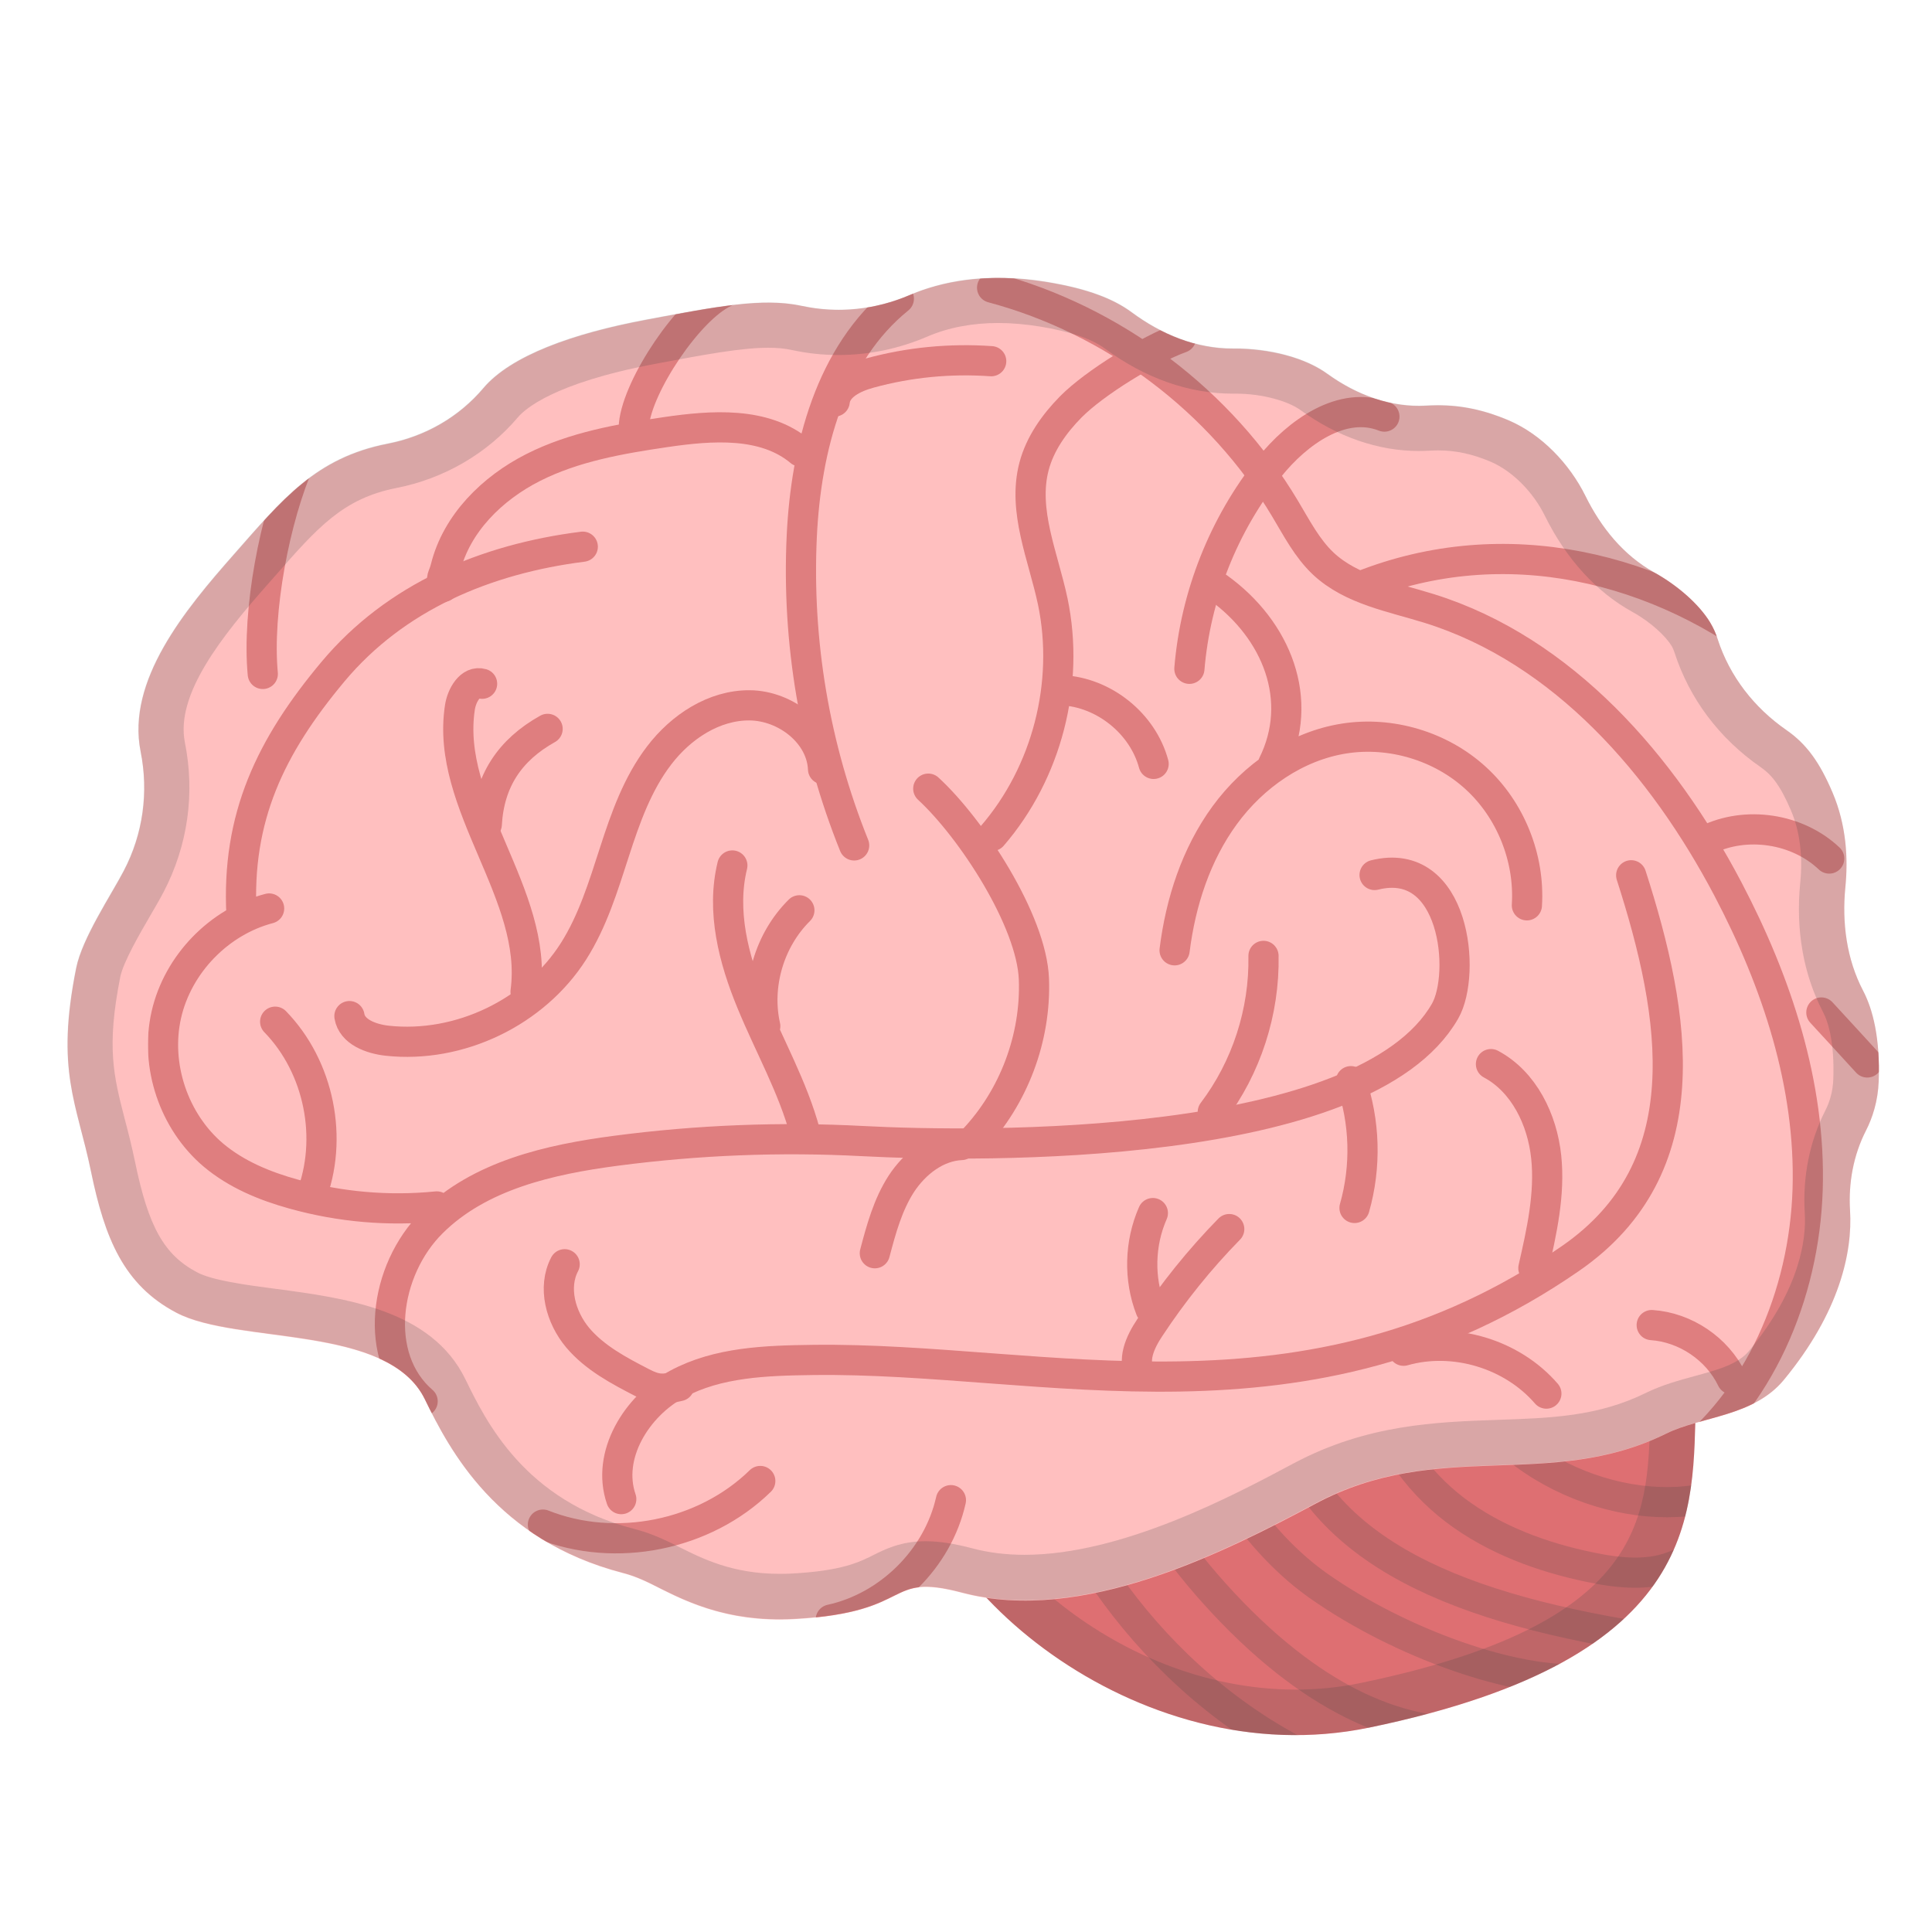
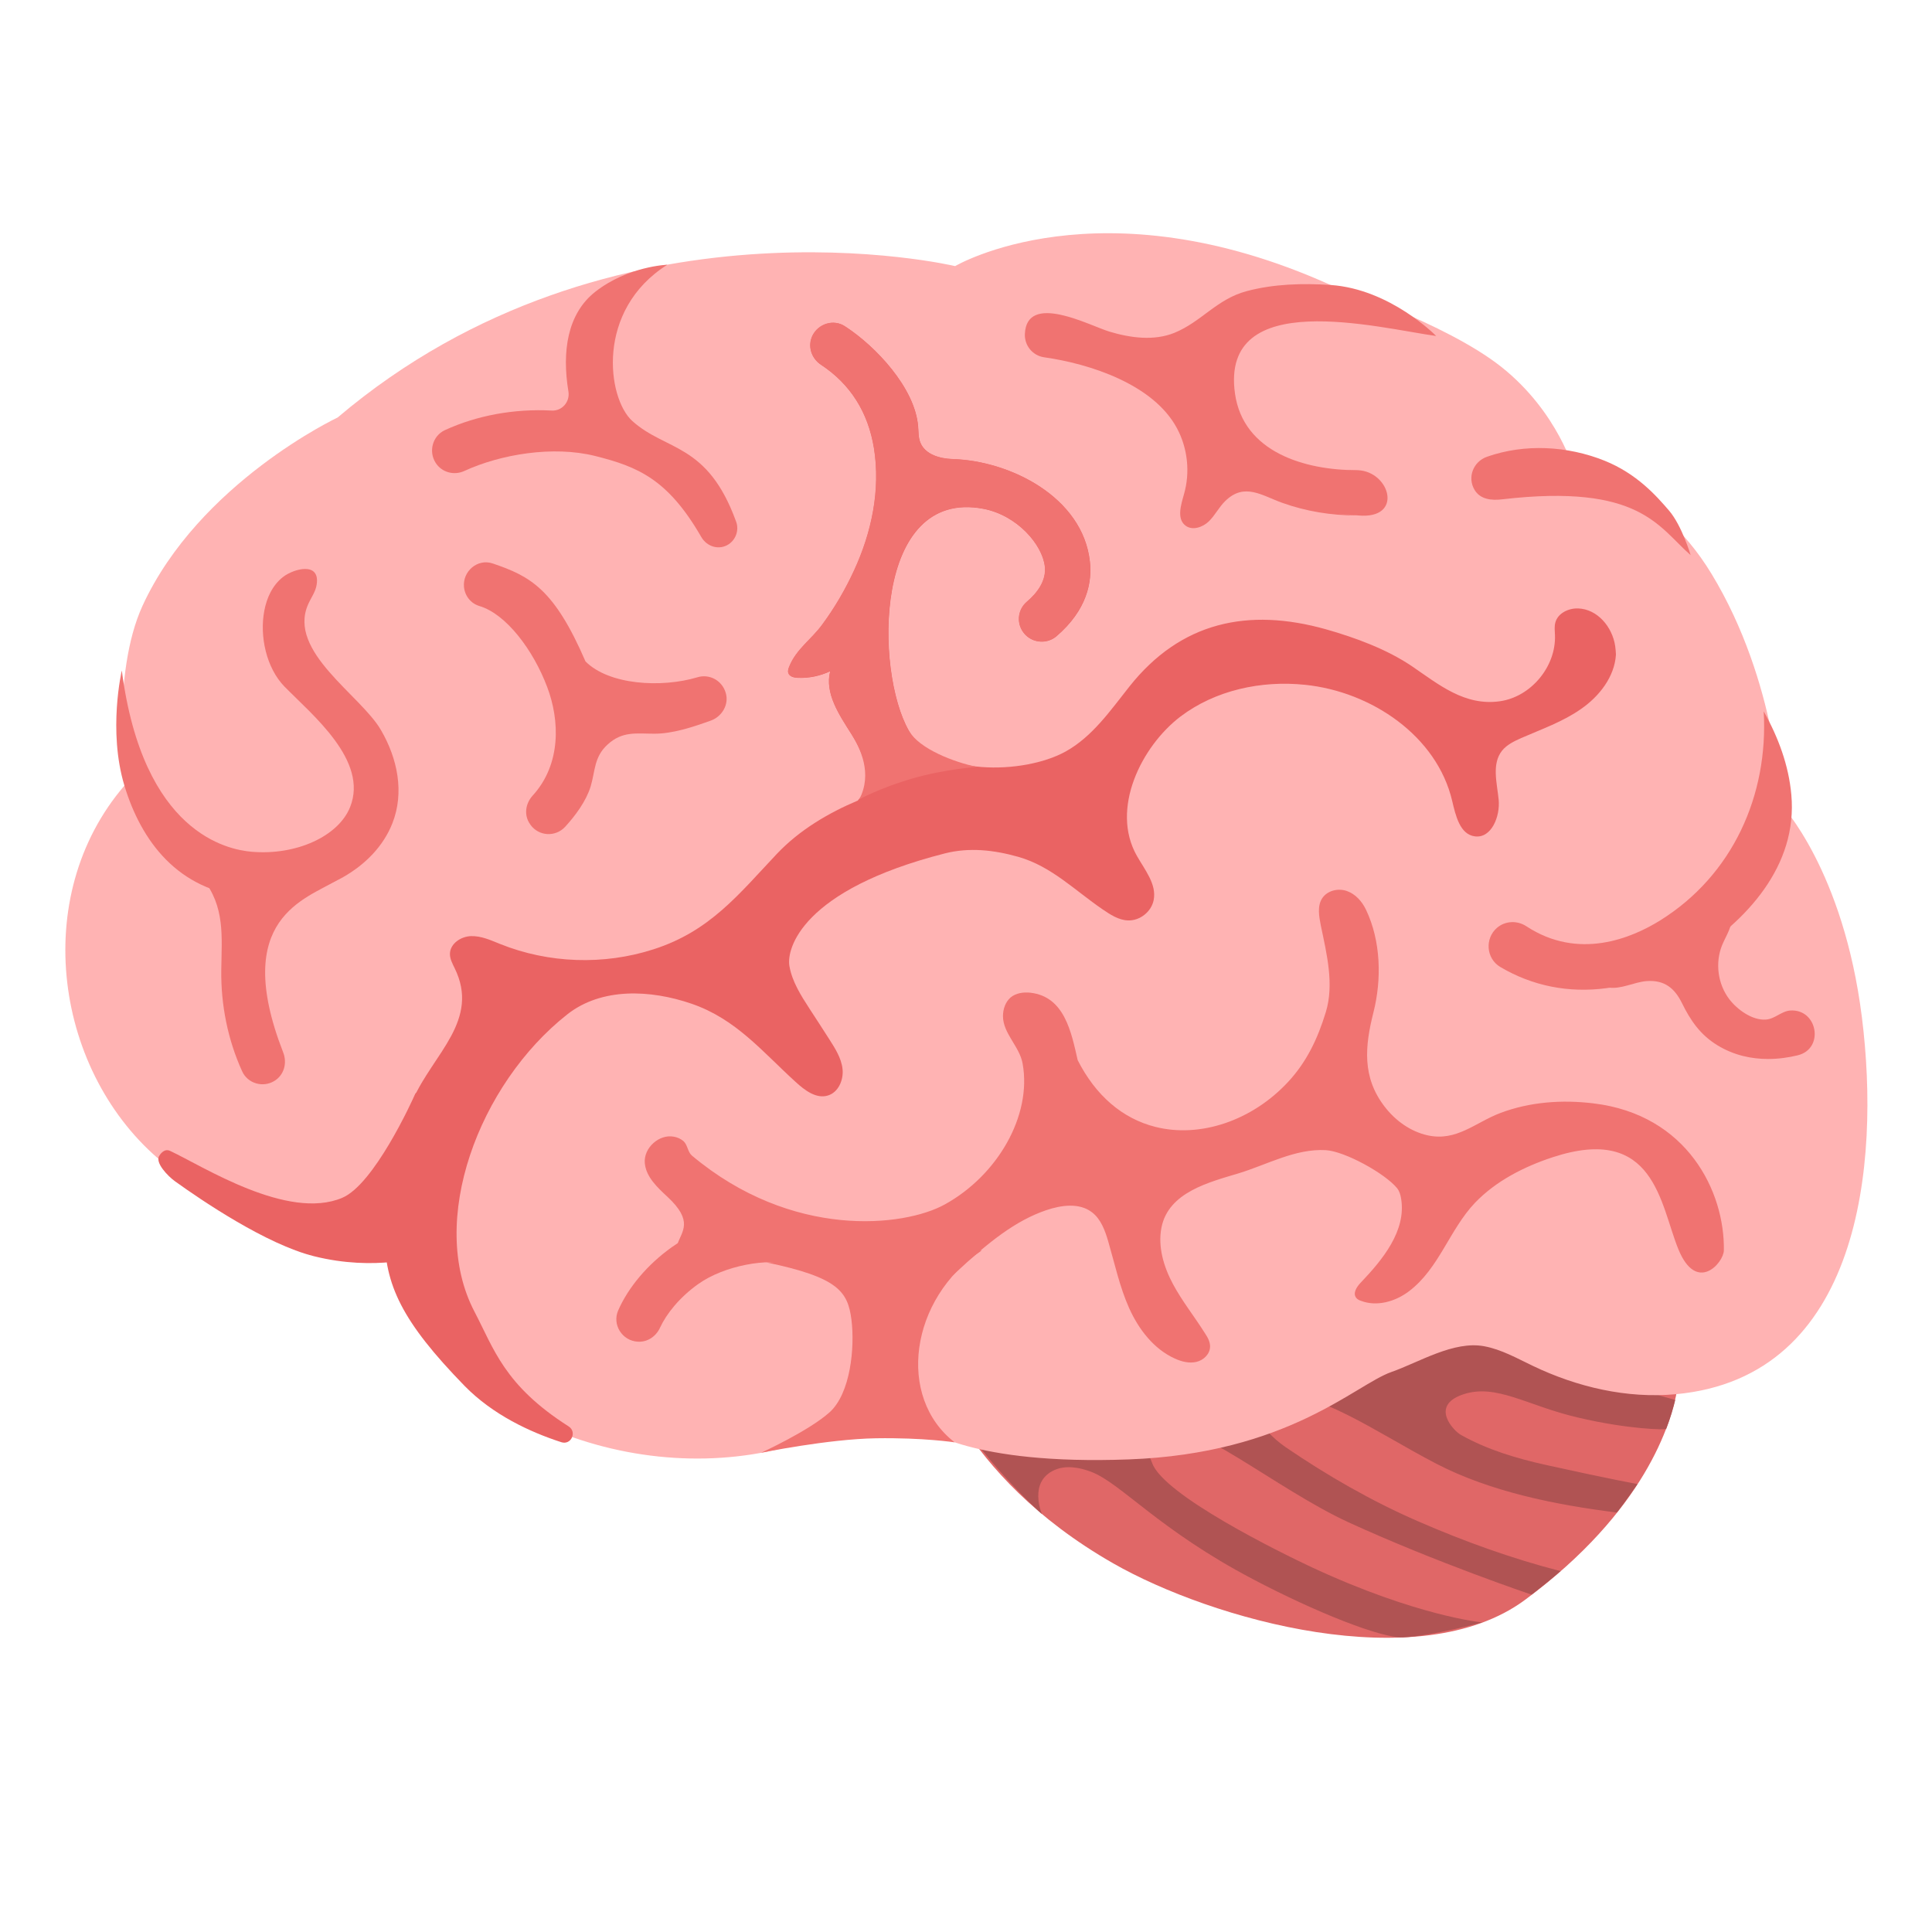
- <svg xmlns="http://www.w3.org/2000/svg" xmlns:xlink="http://www.w3.org/1999/xlink" width="128" height="128">
-   <path d="M112.36 92.81c-.26 7.22.77 17.01-21.65 21.65-15.47 3.2-30.41-9.75-30.41-19.07s8.94-13.4 24.74-13.4 27.65 1.5 27.32 10.82z" fill="#de6f72" />
-   <path d="M85.04 84.98c8.9 0 19.57.47 23.08 4.09.91.94 1.3 2.09 1.25 3.62-.01.4-.02.81-.04 1.23-.17 6.73-.35 13.69-19.22 17.59-1.39.29-2.83.43-4.28.43-12.22 0-22.53-10.18-22.53-16.57 0-2.56 0-10.39 21.74-10.39m0-3c-15.8 0-24.74 4.08-24.74 13.4 0 8.34 11.94 19.57 25.53 19.57 1.61 0 3.24-.16 4.88-.5 22.42-4.64 21.39-14.43 21.65-21.65.33-9.31-11.52-10.82-27.32-10.82z" fill="#424242" opacity=".2" />
-   <defs>
-     <path id="a" d="M112.36 92.81c-.26 7.22.77 17.01-21.65 21.65-15.47 3.2-30.41-9.75-30.41-19.07s8.94-13.4 24.74-13.4 27.65 1.5 27.32 10.82z" />
-   </defs>
-   <clipPath id="b">
-     <use xlink:href="#a" overflow="visible" />
-   </clipPath>
-   <g opacity=".2" clip-path="url(#b)" fill="none" stroke="#424242" stroke-width="2" stroke-linecap="round" stroke-linejoin="round" stroke-miterlimit="10">
-     <path d="M91.23 91.94c.53 3.24 2.56 6.11 5.17 8.1 2.61 1.98 5.78 3.14 8.99 3.8 1.92.4 3.99.61 5.77-.2M79.19 93.71c1.41 4.36 4.43 8.72 8.17 11.36 5.4 3.8 13.06 6.52 17.63 6.16M84.5 92.81c2.06 9.73 11.49 13.56 24.02 15.62M96.88 91.63c3.54 6.78 12.82 9.55 18.25 6.9M74.19 94.48c.51 3.89 3.63 8.15 6.25 11.07 6.56 7.3 12.21 9.09 16.14 9.21M68.56 93.64c.5 5.85 6.65 16.86 17.41 22.45" />
+ <svg xmlns="http://www.w3.org/2000/svg" version="1.1" id="Layer_7" x="0px" y="0px" viewBox="0 0 128 128" style="enable-background:new 0 0 128 128;" xml:space="preserve">
+   <g>
+     <g>
+       <path style="fill:#E06767;" d="M61.53,89.7c0,0,1.87,7.96,12.23,13.88c6.53,3.73,20.26,7.6,27.27,2.42    c7.98-5.9,9.7-11.74,10.08-13.89c0.38-2.15-0.76-8.08-0.76-8.08l-13.13-4.67c0,0-21.71,5.3-22.09,5.3    C74.76,84.67,61.53,89.7,61.53,89.7z" />
+     </g>
+     <g>
+       <path style="fill:#B05353;" d="M110.39,94.67c0.29-0.75,0.47-1.39,0.6-1.92c-2.32-0.62-5.01-1.62-7.45-2.66    c0.2-0.09,0.4-0.18,0.59-0.28c1.2-0.61,2.38-1.32,3.23-2.36c0.92-1.12,1.34-2.57,1.29-4.02l-11.43-4.07c0,0-21.71,5.3-22.09,5.3    c-0.38,0-13.6,5.03-13.61,5.04c-0.17,0.06,1.23,3,1.32,3.15c1.27,2.37,4.19,5.67,6.19,7.46c0,0-0.92-2.12,0.82-2.91    c0.77-0.35,1.7-0.18,2.49,0.13c1.98,0.79,4.46,3.83,10.66,7.09c4.21,2.22,8.54,3.92,9.94,3.86c1.87-0.08,5.26-0.99,5.26-0.99    s-4.32-0.41-11.26-3.64c-2.1-0.98-9.87-4.8-10.61-6.93c-0.21-0.6-0.96-1.66,0.4-2.26c2.08-0.93,7.75,3.96,12.62,6.2    c5.8,2.66,12.12,4.79,12.12,4.79c0.68-0.52,1.32-1.04,1.92-1.56c-3.23-0.83-6.39-1.97-9.44-3.3c-3.04-1.32-6.02-3.03-8.77-4.91    c-1.75-1.2-2.96-3.22-1.08-3.48c3.08-0.43,7.06,2.5,11.05,4.57c3.6,1.87,7.92,2.73,11.97,3.24c0.52-0.65,1.37-1.89,1.37-1.89    s-1.53-0.26-6.05-1.26c-1.98-0.44-3.9-1.01-5.66-2c-0.46-0.26-2.07-1.91,0.13-2.67s4.29,0.75,7.61,1.52    C107.85,94.7,110.36,94.74,110.39,94.67z" />
+     </g>
+     <path style="fill:#FFB3B3;" d="M118,53.3c0,0-0.25-8.1-4.6-15.27c-3.75-6.18-9.1-6.81-9.1-6.81s-1.06-3.89-4.78-6.87   s-11.37-5.47-11.37-5.47c-15.32-6.9-24.87-1.25-24.87-1.25s-22.72-5.4-40.91,10.03c0,0-9.18,4.32-12.93,12.48   c-2.07,4.52-1.18,11.89-1.18,11.89c-6.37,7.4-4.62,19.12,2.53,24.99c3.41,2.79,7.62,4.64,12.01,5.11c1.72,0.18,2.59-0.23,3.31,1.52   c1.06,2.58,1.89,5.23,4.02,7.08c2.17,1.88,4.7,3.34,7.39,4.34c5.22,1.93,11.12,2.14,16.39,0.25c1.75-0.63,7.36-0.69,7.36-0.69   s2.97,2.45,13.51,2.06s14.99-4.94,17.4-5.79c1.85-0.65,4.12-2.08,6.14-1.71c1.15,0.21,2.18,0.8,3.23,1.3   c2.94,1.41,6.24,2.18,9.48,1.88c12.25-1.13,13.54-15.24,12.33-24.94C122.14,57.64,118,53.3,118,53.3z" />
+     <path style="fill:#EA6363;" d="M27.52,72.45c-0.25,0.57-2.75,6.03-4.85,6.91c-3.63,1.53-9.25-2.11-11.4-3.11   c-0.42-0.2-0.7,0.3-0.7,0.3c-0.35,0.45,0.56,1.38,1.02,1.71c1.78,1.28,6.05,4.18,9.22,4.97c4.09,1.02,7.16,0,7.16,0   s1.12-8.19,1.21-8.56s0-3.63,0-3.63L27.52,72.45z" />
+     <g>
+       <g>
+         <path style="fill:#F07371;" d="M63.25,95.56c0,0-2.06-0.32-5.22-0.27c-3.16,0.05-7.61,0.96-7.61,0.96s3.14-1.43,4.54-2.68     c1.4-1.26,1.68-4.32,1.45-6.14c-0.24-1.86-0.87-2.8-5.63-3.79l14.26-0.79C60.26,86.03,59.39,92.58,63.25,95.56z" />
+       </g>
+       <g>
+         <path style="fill:#F07371;" d="M106.42,65.47c-2.48,0.33-4.89-0.14-7.03-1.41c-0.93-0.56-1.03-1.88-0.21-2.59     c0.55-0.47,1.34-0.5,1.95-0.1c3.46,2.27,6.98,0.78,8.86-0.39c4.8-2.99,7.18-8.29,6.86-13.85c0.96,1.7,1.66,3.58,1.83,5.52     c0.43,4.71-2.96,8.38-6.75,10.75C110.12,64.54,108.25,65.23,106.42,65.47z" />
+       </g>
+       <g>
+         <path style="fill:#F07371;" d="M117.14,70.16c-1.08,0-2.25-0.23-3.36-0.91c-1.14-0.7-1.78-1.64-2.35-2.8     c-0.47-0.95-1.13-1.54-2.34-1.45c-0.85,0.07-1.67,0.55-2.52,0.43c1.13-2,2.94-3.6,5.07-4.47c0.98-0.4,2.08-0.65,3.08-0.34     c0.11,0.7-0.36,1.35-0.63,2.01c-0.47,1.17-0.28,2.57,0.48,3.57c0.52,0.68,1.51,1.41,2.42,1.35c0.6-0.04,1.02-0.55,1.61-0.6     c1.83-0.13,2.29,2.55,0.49,2.97C118.51,70.06,117.85,70.16,117.14,70.16z" />
+       </g>
+       <g>
+         <path style="fill:#F07371;" d="M99.54,33.08c-0.73,0.09-1.47,0.01-1.85-0.63c-0.49-0.83-0.08-1.87,0.83-2.19     c2.51-0.88,5.33-0.72,7.78,0.26c2.14,0.86,3.43,2.32,4.28,3.31c0.85,0.99,1.43,2.95,1.43,2.95     C109.88,34.93,108.67,32.02,99.54,33.08z" />
+       </g>
+       <path style="fill:#F07371;" d="M89.96,31.15c-2.16-0.09-0.06,0-0.08,0c-3.42,0-7.51-1.18-8.06-5.08    c-0.99-7.1,9.49-4.34,13.33-3.81c0,0-3.03-3.11-7-3.38c-1.85-0.12-3.76-0.07-5.56,0.41c-1.98,0.53-2.98,2.02-4.78,2.76    c-1.36,0.55-2.91,0.34-4.31-0.08c-1.29-0.39-5.48-2.64-5.6,0.16c-0.03,0.77,0.52,1.43,1.27,1.54c3.04,0.43,7.24,1.79,8.8,4.69    c0.72,1.33,0.89,2.94,0.47,4.39c-0.2,0.71-0.49,1.62,0.1,2.07c0.45,0.35,1.14,0.12,1.55-0.28c0.41-0.4,0.67-0.94,1.08-1.34    c1.28-1.26,2.44-0.36,3.8,0.12c1.57,0.56,3.23,0.83,4.9,0.83c0.04,0-2.93-0.29,0.11,0C93.01,34.43,92.11,31.24,89.96,31.15z" />
+       <path style="fill:#F07371;" d="M41.89,27.89c-1.66-1.5-2.45-7.34,2.32-10.35c0,0-2.6,0.09-4.77,1.79    c-1.85,1.45-2.22,3.96-1.78,6.61c0.11,0.68-0.42,1.3-1.11,1.26c-2.48-0.13-4.95,0.32-7.08,1.3c-0.81,0.38-1.09,1.4-0.61,2.16l0,0    c0.41,0.64,1.22,0.86,1.91,0.54c2.39-1.1,5.87-1.69,8.66-0.99c2.83,0.71,4.82,1.53,7.04,5.38c0.38,0.65,1.2,0.88,1.82,0.46h0    c0.48-0.33,0.68-0.95,0.48-1.49C46.87,29.32,44.13,29.91,41.89,27.89z" />
+       <path style="fill:#F07371;" d="M48.08,45.9c-0.24-0.82-1.08-1.27-1.87-1.03c-2.4,0.72-5.87,0.51-7.42-1.05    c-2.07-4.79-3.64-5.64-6.15-6.49c-1-0.34-2,0.52-1.9,1.56v0c0.06,0.59,0.45,1.09,1.02,1.26c1.78,0.53,3.57,2.92,4.49,5.36    c0.84,2.21,0.94,5.12-0.96,7.2c-0.49,0.54-0.59,1.32-0.16,1.91l0.02,0.03c0.55,0.76,1.65,0.82,2.29,0.13    c0.68-0.74,1.39-1.7,1.69-2.67c0.31-1.03,0.22-1.95,1.11-2.77c0.99-0.92,1.93-0.73,3.12-0.73c1.22,0,2.53-0.44,3.68-0.85    C47.82,47.51,48.32,46.68,48.08,45.9z" />
+       <g>
+         <path style="fill:#F07371;" d="M17.42,59.46c-0.34,0-0.67-0.01-1.02-0.04c-4.63-0.4-7.06-3.73-8.16-7.38s-0.17-7.62-0.17-7.62     c1.4,10.8,7.03,11.87,8.59,12.01c2.95,0.26,5.77-1.02,6.54-2.97c1.22-3.08-2.52-6.1-4.35-7.97c-1.21-1.24-1.66-3.35-1.34-5.02     c0.16-0.86,0.54-1.7,1.25-2.25c0.7-0.54,2.46-1.03,2.22,0.51c-0.07,0.48-0.38,0.88-0.57,1.32c-1.37,3.12,3.5,6.01,4.83,8.32     c1.09,1.87,1.57,4.13,0.75,6.19C24.83,57.5,21.32,59.46,17.42,59.46z" />
+       </g>
+       <g>
+         <path style="fill:#F07371;" d="M16.35,58.66c0.81,0.1,1.64-0.04,2.37-0.4c0.7-0.34,1.33-0.88,2.1-0.94     c0.37-0.02,0.83,0.2,0.77,0.56c-0.02,0.13,0.83,0.37,0.72,0.44c-1.99,1.24-7.03,2.47-3.55,11.4c0.28,0.71,0.06,1.51-0.59,1.9     c-0.76,0.46-1.77,0.16-2.13-0.65c-0.95-2.09-1.41-4.4-1.38-6.7c0.03-2.24,0.26-4.2-1.24-6.07c-0.16-0.19-0.33-0.46-0.2-0.67     c0.08-0.13,0.24-0.18,0.39-0.22c0.62-0.16,1.28-0.33,1.91-0.2c0.28,0.06,3.41,1.79,3.44,1.73" />
+       </g>
+       <path style="fill:#F07371;" d="M105.56,73.1c-2.07-0.25-4.2-0.1-6.16,0.64c-1.66,0.63-2.9,1.9-4.81,1.48    c-1.14-0.25-2.15-0.98-2.86-1.91c-1.5-1.95-1.3-4-0.74-6.22c0.56-2.2,0.5-4.75-0.49-6.82c-0.26-0.55-0.7-1.04-1.27-1.24    c-0.58-0.2-1.29-0.03-1.63,0.48c-0.34,0.52-0.21,1.21-0.09,1.82c0.39,1.87,0.89,3.89,0.33,5.72c-0.53,1.74-1.26,3.3-2.51,4.64    c-2.37,2.55-5.81,3.72-8.78,2.97c-2.19-0.55-3.96-2.08-5.15-4.42c-0.42-1.83-0.86-4.21-3.13-4.47c-0.46-0.05-0.96,0.02-1.31,0.31    c-0.35,0.3-0.51,0.78-0.51,1.24c0,1.15,1.1,2.01,1.3,3.14c0.63,3.46-1.67,7.42-5.16,9.34c-2.7,1.49-10.11,2.33-16.75-3.24    c-0.28-0.24-0.28-0.7-0.55-0.95c-0.18-0.16-0.41-0.26-0.64-0.3c-0.99-0.19-2.02,0.75-1.93,1.75c0.08,0.91,0.83,1.61,1.5,2.23    c1.74,1.62,0.96,2.27,0.66,3.14c-0.07,0.22-0.2,0.42-0.22,0.65c-0.06,0.64,0.92,0.43,1.56,0.38c0.64-0.05,1.22-0.4,1.84-0.58    c0.78-0.22,4.35,1.09,5.05,1.24c2.03,0.44,2.73,0.64,4.48,0.64c2.19,0,4.05,1.13,5.65-0.37c2.28-2.13,4.05-3.52,6.07-4.21    c1-0.34,2.2-0.51,3.04,0.14c0.6,0.46,0.87,1.23,1.08,1.95c0.43,1.48,0.75,2.99,1.38,4.4c0.63,1.4,1.63,2.71,3.03,3.34    c0.44,0.2,0.94,0.33,1.42,0.22s0.9-0.52,0.91-1c0.01-0.33-0.16-0.63-0.34-0.9c-0.69-1.1-1.51-2.12-2.12-3.26    c-0.61-1.14-1.01-2.47-0.76-3.74c0.46-2.35,3.18-3.01,5.13-3.6c1.87-0.57,3.74-1.64,5.75-1.53c1.26,0.07,3.93,1.54,4.73,2.52    c0.16,0.2,0.23,0.45,0.27,0.71c0.34,2.11-1.21,4.01-2.68,5.55c-0.26,0.27-0.53,0.68-0.31,0.99c0.08,0.11,0.2,0.17,0.32,0.21    c1.06,0.41,2.3,0.05,3.2-0.64c1.98-1.5,2.67-4.07,4.36-5.85c1.39-1.45,3.26-2.4,5.15-3.02c6.76-2.22,7.11,3.1,8.32,6.08    s3,0.92,3.02,0.1C114.28,78.96,111.79,73.84,105.56,73.1z" />
+       <g>
+         <path style="fill:#F07371;" d="M42.25,88.89L42.25,88.89c-1.03-0.06-1.71-1.13-1.29-2.08c0.67-1.52,1.93-3.03,3.56-4.19     c2.48-1.76,4.96-2.08,7.45-1.37l0.51,2.54c-1.61-0.46-4.49,0.05-6.22,1.28c-1.25,0.89-2.11,1.98-2.53,2.89     C43.46,88.55,42.89,88.93,42.25,88.89z" />
+       </g>
+     </g>
+     <path style="fill:#EA6363;" d="M107.01,42.8c-0.19-1.27-1.18-2.45-2.46-2.49c-0.63-0.02-1.33,0.31-1.5,0.92   c-0.08,0.27-0.04,0.57-0.03,0.85c0.08,2.08-1.59,4.09-3.65,4.38c-2.33,0.33-4.05-1.11-5.81-2.31c-1.68-1.14-3.78-1.91-5.72-2.46   c-5.17-1.45-9.62-0.48-13.01,3.79c-1.26,1.59-2.46,3.33-4.23,4.31c-2.78,1.54-8.65,1.65-10.38-1.37   c-2.27-3.95-2.35-16.09,4.93-14.71c2.25,0.43,3.92,2.38,4.08,3.83c0.1,0.92-0.47,1.72-1.2,2.34c-0.56,0.48-0.68,1.29-0.3,1.91   c0.48,0.79,1.56,0.96,2.26,0.37c2.05-1.76,2.37-3.61,2.22-4.95c-0.47-4.27-5.28-6.68-9.1-6.79c-0.84-0.03-1.81-0.3-2.13-1.09   c-0.14-0.34-0.12-0.71-0.15-1.07c-0.2-2.55-2.81-5.32-4.85-6.64c-0.75-0.49-1.76-0.17-2.15,0.63c-0.33,0.69-0.07,1.5,0.57,1.92   c1.94,1.28,3.12,3.14,3.51,5.54c0.44,2.76-0.16,5.58-1.32,8.09c-0.58,1.26-1.29,2.48-2.12,3.6c-0.71,0.97-1.72,1.62-2.18,2.78   c-0.05,0.13-0.1,0.27-0.06,0.4c0.07,0.25,0.38,0.32,0.64,0.33c0.74,0.03,1.48-0.13,2.14-0.44c-0.38,1.47,0.6,2.9,1.41,4.18   c0.81,1.28,1.46,3.02,0.54,4.23c-0.04,0.05-0.09,0.1-0.13,0.16c-1.97,0.83-3.87,1.96-5.35,3.52c-2.55,2.7-4.44,5.13-8.17,6.33   c-3.3,1.07-6.97,0.94-10.18-0.35c-0.62-0.25-1.25-0.54-1.92-0.52c-0.67,0.02-1.38,0.49-1.4,1.16c-0.01,0.34,0.16,0.65,0.31,0.96   c1.7,3.45-1.42,5.69-2.75,8.69c-1.25,2.8-1.89,5.87-1.89,8.94c0,3.35,1.15,5.79,5.3,10.05c1.88,1.92,4.34,3.06,6.41,3.73   c0.65,0.21,1.06-0.68,0.48-1.05c-4.27-2.72-4.94-5.13-6.24-7.61c-3.12-5.97,0.29-15.07,6.16-19.69c2.27-1.78,5.49-1.64,8.23-0.7   c2.94,1.01,4.68,3.17,6.89,5.18c0.6,0.55,1.37,1.14,2.14,0.9c0.7-0.21,1.05-1.04,0.97-1.76c-0.08-0.72-0.49-1.36-0.88-1.97   c-0.43-0.67-0.86-1.34-1.3-2.01c-0.57-0.88-1.16-1.8-1.34-2.84c-0.2-1.13,0.8-5.04,10.3-7.46c1.61-0.41,3.25-0.23,4.87,0.23   c2.18,0.62,3.74,2.22,5.57,3.47c0.51,0.35,1.07,0.72,1.69,0.74c0.78,0.03,1.54-0.56,1.7-1.33c0.22-1.06-0.58-2.01-1.11-2.95   c-1.76-3.1,0.29-7.24,2.88-9.22c2.32-1.76,5.37-2.41,8.26-2.11c4.4,0.45,8.74,3.39,9.75,7.69c0.23,0.97,0.51,2.22,1.5,2.35   c1.1,0.15,1.69-1.32,1.58-2.43s-0.47-2.36,0.22-3.24c0.32-0.4,0.8-0.63,1.27-0.84c1.35-0.59,2.76-1.08,3.97-1.93   c1.21-0.84,2.22-2.13,2.31-3.6C107.05,43.2,107.04,43,107.01,42.8z" />
  </g>
-   <linearGradient id="c" gradientUnits="userSpaceOnUse" x1="39.112" x2="103.612" y1="43.059" y2="98.059">
-     <stop offset="0" stop-color="#ffbfbf" />
-   </linearGradient>
-   <path d="M110.39 94.98c2.33-1.15 5.79-1.12 7.8-3.56 3.7-4.49 4.55-8.47 4.38-11.22-.11-1.82.22-3.65 1.05-5.28.44-.86.8-1.96.85-3.29.1-2.86-.39-4.76-1.04-6-1.09-2.09-1.4-4.49-1.17-6.84.19-1.89.07-4.12-.85-6.28-.84-1.97-1.7-3.2-3.06-4.14-2.13-1.48-3.75-3.55-4.55-6.02-.12-.39-.29-.76-.5-1.11-.73-1.2-2.14-2.44-3.7-3.31-2.04-1.13-3.53-2.98-4.56-5.07-1.06-2.14-2.91-4.07-5.07-5-1.94-.83-3.67-1.09-5.45-.98-2.37.14-4.64-.71-6.57-2.1-.68-.49-1.58-.93-2.78-1.25-1.11-.29-2.31-.44-3.45-.43-2.45.02-4.77-.94-6.74-2.4-1.28-.95-3.07-1.59-5.62-2.01-4.07-.67-7.07 0-9.09.86-2.25.97-4.75 1.24-7.15.72-2.58-.56-5.65.04-10.31.92-4.86.91-8.96 2.38-10.78 4.53-1.62 1.92-3.86 3.2-6.33 3.68-4.8.94-7 3.71-10.21 7.35-3.23 3.66-7.11 8.35-6.17 13.05.54 2.7.16 5.47-1.12 7.91-.8 1.54-2.76 4.46-3.15 6.44-1.37 6.83.04 8.91.98 13.46.91 4.42 2.16 7.53 5.66 9.37 4.04 2.13 14.02.73 16.46 5.73 1.65 3.39 4.75 9.33 13.11 11.51.67.17 1.31.44 1.93.75 1.85.92 4.75 2.57 9.48 2.3 8.07-.46 5.85-3.12 11.08-1.74 7.98 2.11 17.47-2.74 23.4-5.9 8.15-4.37 15.5-.83 23.24-4.65z" fill="url(#c)" />
-   <defs>
-     <filter id="d" filterUnits="userSpaceOnUse" height="90.24" width="114.91" x="9.8" y="18.06">
-       <feColorMatrix values="1 0 0 0 0 0 1 0 0 0 0 0 1 0 0 0 0 0 1 0" />
-     </filter>
-   </defs>
-   <mask id="f" height="90.24" maskUnits="userSpaceOnUse" width="114.91" x="9.8" y="18.06">
-     <g filter="url(#d)">
-       <radialGradient id="e" cx="57.193" cy="24.919" gradientUnits="userSpaceOnUse" r="93.595">
-         <stop offset=".229" stop-color="#ffccbc" />
-       </radialGradient>
-       <path d="M110.39 94.98c2.33-1.15 5.79-1.12 7.8-3.56 3.7-4.49 4.55-8.47 4.38-11.22-.11-1.82.22-3.65 1.05-5.28.44-.86.8-1.96.85-3.29.1-2.86-.39-4.76-1.04-6-1.09-2.09-1.4-4.49-1.17-6.84.19-1.89.07-4.12-.85-6.28-.84-1.97-1.7-3.2-3.06-4.14-2.13-1.48-3.75-3.55-4.55-6.02-.12-.39-.29-.76-.5-1.11-.73-1.2-2.14-2.44-3.7-3.31-2.04-1.13-3.53-2.98-4.56-5.07-1.06-2.14-2.91-4.07-5.07-5-1.94-.83-3.67-1.09-5.45-.98-2.37.14-4.64-.71-6.57-2.1-.68-.49-1.58-.93-2.78-1.25-1.11-.29-2.31-.44-3.45-.43-2.45.02-4.77-.94-6.74-2.4-1.28-.95-3.07-1.59-5.62-2.01-4.07-.67-7.07 0-9.09.86-2.25.97-4.75 1.24-7.15.72-2.58-.56-5.65.04-10.31.92-4.86.91-8.96 2.38-10.78 4.53-1.62 1.92-3.86 3.2-6.33 3.68-4.8.94-7 3.71-10.21 7.35-3.23 3.66-7.11 8.35-6.17 13.05.54 2.7.16 5.47-1.12 7.91-.8 1.54-2.76 4.46-3.15 6.44-1.37 6.83.04 8.91.98 13.46.91 4.42 2.16 7.53 5.66 9.37 4.04 2.13 14.02.73 16.46 5.73 1.65 3.39 4.75 9.33 13.11 11.51.67.17 1.31.44 1.93.75 1.85.92 4.75 2.57 9.48 2.3 8.07-.46 5.85-3.12 11.08-1.74 7.98 2.11 17.47-2.74 23.4-5.9 8.15-4.37 15.5-.83 23.24-4.65z" fill="url(#e)" />
-     </g>
-   </mask>
-   <g mask="url(#f)" fill="none" stroke="#d97172" stroke-width="2" stroke-linecap="round" stroke-linejoin="round" stroke-miterlimit="10">
-     <path d="M28 92.84c-3.37-2.9-2.54-8.71.62-11.84 3.15-3.13 7.78-4.18 12.19-4.76 5.41-.71 10.89-.93 16.35-.64 7.72.41 33.23.74 38.58-8.61 1.42-2.48.67-10.35-4.67-9.02M17.83 60.19c-3.32.87-6.05 3.69-6.81 7.04-.76 3.35.49 7.07 3.11 9.29 1.52 1.28 3.4 2.06 5.32 2.59 3.08.86 6.31 1.14 9.49.82M59.55 19.79c-4.54 3.67-6.15 9.89-6.43 15.72a48.72 48.72 0 0 0 3.47 20.5M91.72 27.6c-2.77-1.1-5.76 1.03-7.62 3.36-3.03 3.79-4.9 8.5-5.3 13.35M16 60.62c-.34-6.46 1.91-11.16 6.06-16.12s10.13-7.47 16.55-8.28" />
-     <path d="M29.38 38.88c-.21-.66-.03-.59.14-1.26.73-2.95 3.1-5.28 5.81-6.65 2.71-1.37 5.76-1.9 8.76-2.34 3.07-.45 6.55-.71 8.93 1.28M55.3 26.6c.12-1.05 1.29-1.6 2.31-1.88 2.62-.72 5.35-.98 8.06-.79M54.53 50.96c-.1-2.37-2.49-4.21-4.86-4.23-2.37-.02-4.56 1.43-6 3.32-1.44 1.88-2.24 4.16-2.97 6.42-.73 2.25-1.43 4.55-2.7 6.55-2.58 4.06-7.57 6.45-12.35 5.93-1.07-.12-2.33-.58-2.5-1.63" />
-     <path d="M31.94 45.3c-.78-.23-1.35.76-1.47 1.57-.99 6.46 5.22 12.37 4.35 18.84M20.58 79.35c1.53-3.9.57-8.66-2.35-11.66M19.88 30.5c-1.68 3.79-2.86 10.02-2.47 14.15M65.73 19.06c8.03 2.14 15.15 7.5 19.41 14.64.76 1.27 1.45 2.62 2.53 3.64 1.88 1.76 4.58 2.21 7.04 2.98 8.86 2.77 15.45 10.37 19.77 18.58 3.23 6.15 5.5 12.97 5.28 19.92-.22 6.94-3.18 14-8.78 18.11M90.17 38.83c9.47-3.76 19.74-1.38 27.7 4.99" />
-     <path d="M108.07 57.99c3.01 9.35 4.67 19.37-4.01 25.38-17.48 12.1-34.84 6.52-50.22 6.73-3.07.04-6.28.14-8.98 1.6s-4.7 4.72-3.7 7.62" />
-     <path d="M45 91.83c-1.06.25-1.5.27-2.46-.23-1.55-.8-3.14-1.64-4.27-2.98-1.12-1.34-1.67-3.32-.86-4.86M63.7 75.86c-1.64.07-3.09 1.2-3.99 2.58-.89 1.38-1.33 3-1.75 4.59M75.6 91.1c-.64-.93-.06-2.19.57-3.13 1.54-2.34 3.31-4.54 5.27-6.54M77.82 62.96c.4-3.19 1.42-6.35 3.32-8.95s4.74-4.58 7.91-5.08c3.1-.49 6.4.5 8.71 2.61 2.32 2.11 3.6 5.31 3.4 8.44M48.52 57.34c-.74 3.02.08 6.2 1.27 9.08 1.18 2.87 2.74 5.61 3.55 8.61M64.5 75.51c2.67-2.83 4.14-6.75 4-10.63-.14-3.88-4.14-10-7-12.63M65.74 55.38c3.62-4.19 5.14-10.1 4.01-15.52-.63-2.99-2.02-6.02-1.24-8.97.4-1.51 1.34-2.82 2.43-3.93 1.58-1.6 5.19-3.81 7.31-4.58M70.35 45.73c2.78.13 5.36 2.2 6.08 4.88M92.99 89.49c3.34-.95 7.19.21 9.46 2.84M101.59 84.02c.55-2.42 1.11-4.9.85-7.37-.26-2.47-1.47-4.98-3.66-6.15M89.5 71.63c.94 2.69 1.02 5.66.24 8.4M80.35 73.67c2.23-2.94 3.43-6.65 3.36-10.34M113.08 55.65c2.61-1.28 6-.77 8.11 1.23M123.71 70.39c-1.01-1.1-2.02-2.21-3.04-3.31M114.74 91.38c-.97-2.02-3.08-3.44-5.31-3.59M63 99.39c-.86 3.86-4.1 7.07-7.96 7.91M35.97 101.01c4.81 1.91 10.7.73 14.4-2.89M42 28.12c.25-2.59 3.64-7.66 6-8.75M80.71 38.93c3.88 2.79 5.75 7.45 3.62 11.73M50.7 67.99c-.61-2.72.28-5.72 2.26-7.68M32.25 54.62c.16-2.87 1.52-4.93 4.03-6.33M76.23 86.75c-.79-2.03-.73-4.38.15-6.38" />
-   </g>
-   <g opacity=".2">
-     <path d="M66.14 21.4c.87 0 1.79.08 2.73.23 2.03.33 3.44.81 4.33 1.46 2.64 1.96 5.56 2.99 8.45 2.99h.18c.88 0 1.77.11 2.57.33.75.2 1.35.46 1.79.78 2.43 1.76 5.13 2.69 7.81 2.69.23 0 .47-.01.7-.02.19-.01.38-.02.57-.02 1.18 0 2.3.24 3.51.76 1.41.61 2.78 1.97 3.57 3.57 1.4 2.84 3.4 5.05 5.8 6.37 1.28.71 2.22 1.64 2.59 2.24.08.13.15.29.21.48.99 3.04 2.95 5.66 5.69 7.56.69.48 1.27 1.13 2.01 2.86.59 1.38.8 3 .62 4.8-.31 3.12.21 6.07 1.49 8.53.37.7.79 2.06.7 4.51-.03.72-.2 1.41-.52 2.04-1.05 2.05-1.52 4.41-1.37 6.82.1 1.62-.25 4.95-3.7 9.13-.72.87-2.05 1.24-3.6 1.66-1.06.29-2.16.59-3.22 1.11-3.16 1.56-6.26 1.67-9.85 1.79-4.06.14-8.65.3-13.49 2.88-3.97 2.12-11.37 6.06-17.83 6.06-1.21 0-2.35-.14-3.39-.41-1.27-.34-2.28-.49-3.17-.49-1.62 0-2.67.52-3.5.94-.91.45-2.04 1.02-5.34 1.2-.29.02-.57.02-.84.02-3.12 0-5.12-1.01-6.73-1.82l-.4-.2c-.89-.44-1.71-.76-2.51-.96-7.25-1.88-9.8-7.11-11.17-9.92-2.25-4.61-7.96-5.37-12.56-5.98-2.06-.27-4.19-.56-5.2-1.09-2.19-1.15-3.23-3-4.12-7.31-.22-1.06-.46-2-.68-2.83-.74-2.87-1.23-4.76-.3-9.44.2-.98 1.28-2.85 2-4.08.33-.57.64-1.1.88-1.56 1.59-3.07 2.08-6.49 1.4-9.89-.64-3.2 2.49-7.08 5.48-10.47l.53-.6c2.79-3.18 4.48-5.1 8.01-5.79 3.16-.62 6.02-2.29 8.05-4.69.43-.51 2.34-2.26 9.03-3.52l.31-.06c3.04-.57 5.45-1.02 7.24-1.02.6 0 1.11.05 1.57.15 1 .22 2.04.33 3.07.33 2.03 0 4.01-.41 5.9-1.22 1.39-.6 2.97-.9 4.7-.9m0-3c-2.48 0-4.43.52-5.87 1.14-1.5.64-3.1.98-4.71.98-.81 0-1.63-.09-2.44-.26-.69-.15-1.42-.22-2.21-.22-2.14 0-4.69.49-8.11 1.13-4.86.91-8.96 2.38-10.78 4.53-1.62 1.92-3.86 3.2-6.33 3.68-4.8.94-7 3.71-10.21 7.35-3.23 3.66-7.11 8.35-6.17 13.05.54 2.7.16 5.47-1.12 7.91-.8 1.54-2.76 4.46-3.15 6.44-1.37 6.83.04 8.91.98 13.46.91 4.42 2.16 7.53 5.66 9.37 4.04 2.13 14.02.73 16.46 5.73 1.65 3.39 4.75 9.33 13.11 11.51.67.17 1.31.44 1.93.75 1.72.85 4.33 2.33 8.47 2.33.33 0 .66-.01 1.01-.03 6.44-.36 6.33-2.13 8.68-2.13.59 0 1.35.11 2.4.39 1.35.36 2.74.51 4.16.51 6.93 0 14.32-3.79 19.24-6.42 8.16-4.35 15.51-.82 23.25-4.63 2.33-1.15 5.79-1.12 7.8-3.56 3.7-4.49 4.55-8.47 4.38-11.22-.11-1.82.22-3.65 1.05-5.28.44-.86.8-1.96.85-3.29.1-2.86-.39-4.76-1.04-6-1.09-2.09-1.4-4.49-1.17-6.84.19-1.89.07-4.12-.85-6.28-.84-1.97-1.7-3.2-3.06-4.14-2.13-1.48-3.75-3.55-4.55-6.02-.12-.39-.29-.76-.5-1.11-.73-1.2-2.14-2.44-3.7-3.31-2.04-1.13-3.53-2.98-4.56-5.07-1.06-2.14-2.91-4.07-5.07-5-1.67-.71-3.17-1.01-4.69-1.01-.25 0-.5.01-.76.02-.17.01-.35.02-.52.02-2.18 0-4.27-.83-6.05-2.12-.68-.49-1.58-.93-2.78-1.25-1.07-.29-2.23-.43-3.34-.43h-.19c-2.42 0-4.72-.96-6.66-2.4-1.28-.95-3.07-1.59-5.62-2.01-1.17-.19-2.24-.27-3.22-.27z" fill="#424242" />
-   </g>
+   <path style="fill:#F07371;" d="M52.86,44.9c0.74,0.03,1.48-0.13,2.14-0.44c-0.38,1.47,0.6,2.9,1.41,4.18  c0.59,0.94,1.41,2.61,0.52,4.32c0,0,1.34-0.75,3.51-1.38s4.29-0.77,4.29-0.77c-1.54-0.32-3.82-1.19-4.52-2.4  c-2.27-3.95-2.35-16.09,4.93-14.71c2.25,0.43,3.92,2.38,4.08,3.83c0.1,0.92-0.47,1.72-1.2,2.34c-0.56,0.48-0.68,1.29-0.3,1.91  c0.48,0.79,1.56,0.96,2.26,0.37c2.05-1.76,2.37-3.61,2.22-4.95c-0.47-4.27-5.28-6.68-9.1-6.79c-0.84-0.03-1.81-0.3-2.13-1.09  c-0.14-0.34-0.12-0.71-0.15-1.07c-0.2-2.55-2.81-5.32-4.85-6.64c-0.75-0.49-1.76-0.17-2.15,0.63c-0.33,0.69-0.07,1.5,0.57,1.92  c1.94,1.28,3.12,3.14,3.51,5.54c0.44,2.76-0.16,5.58-1.32,8.09c-0.58,1.26-1.29,2.48-2.12,3.6c-0.71,0.97-1.72,1.62-2.18,2.78  c-0.05,0.13-0.1,0.27-0.06,0.4C52.29,44.82,52.6,44.89,52.86,44.9z" />
</svg>
